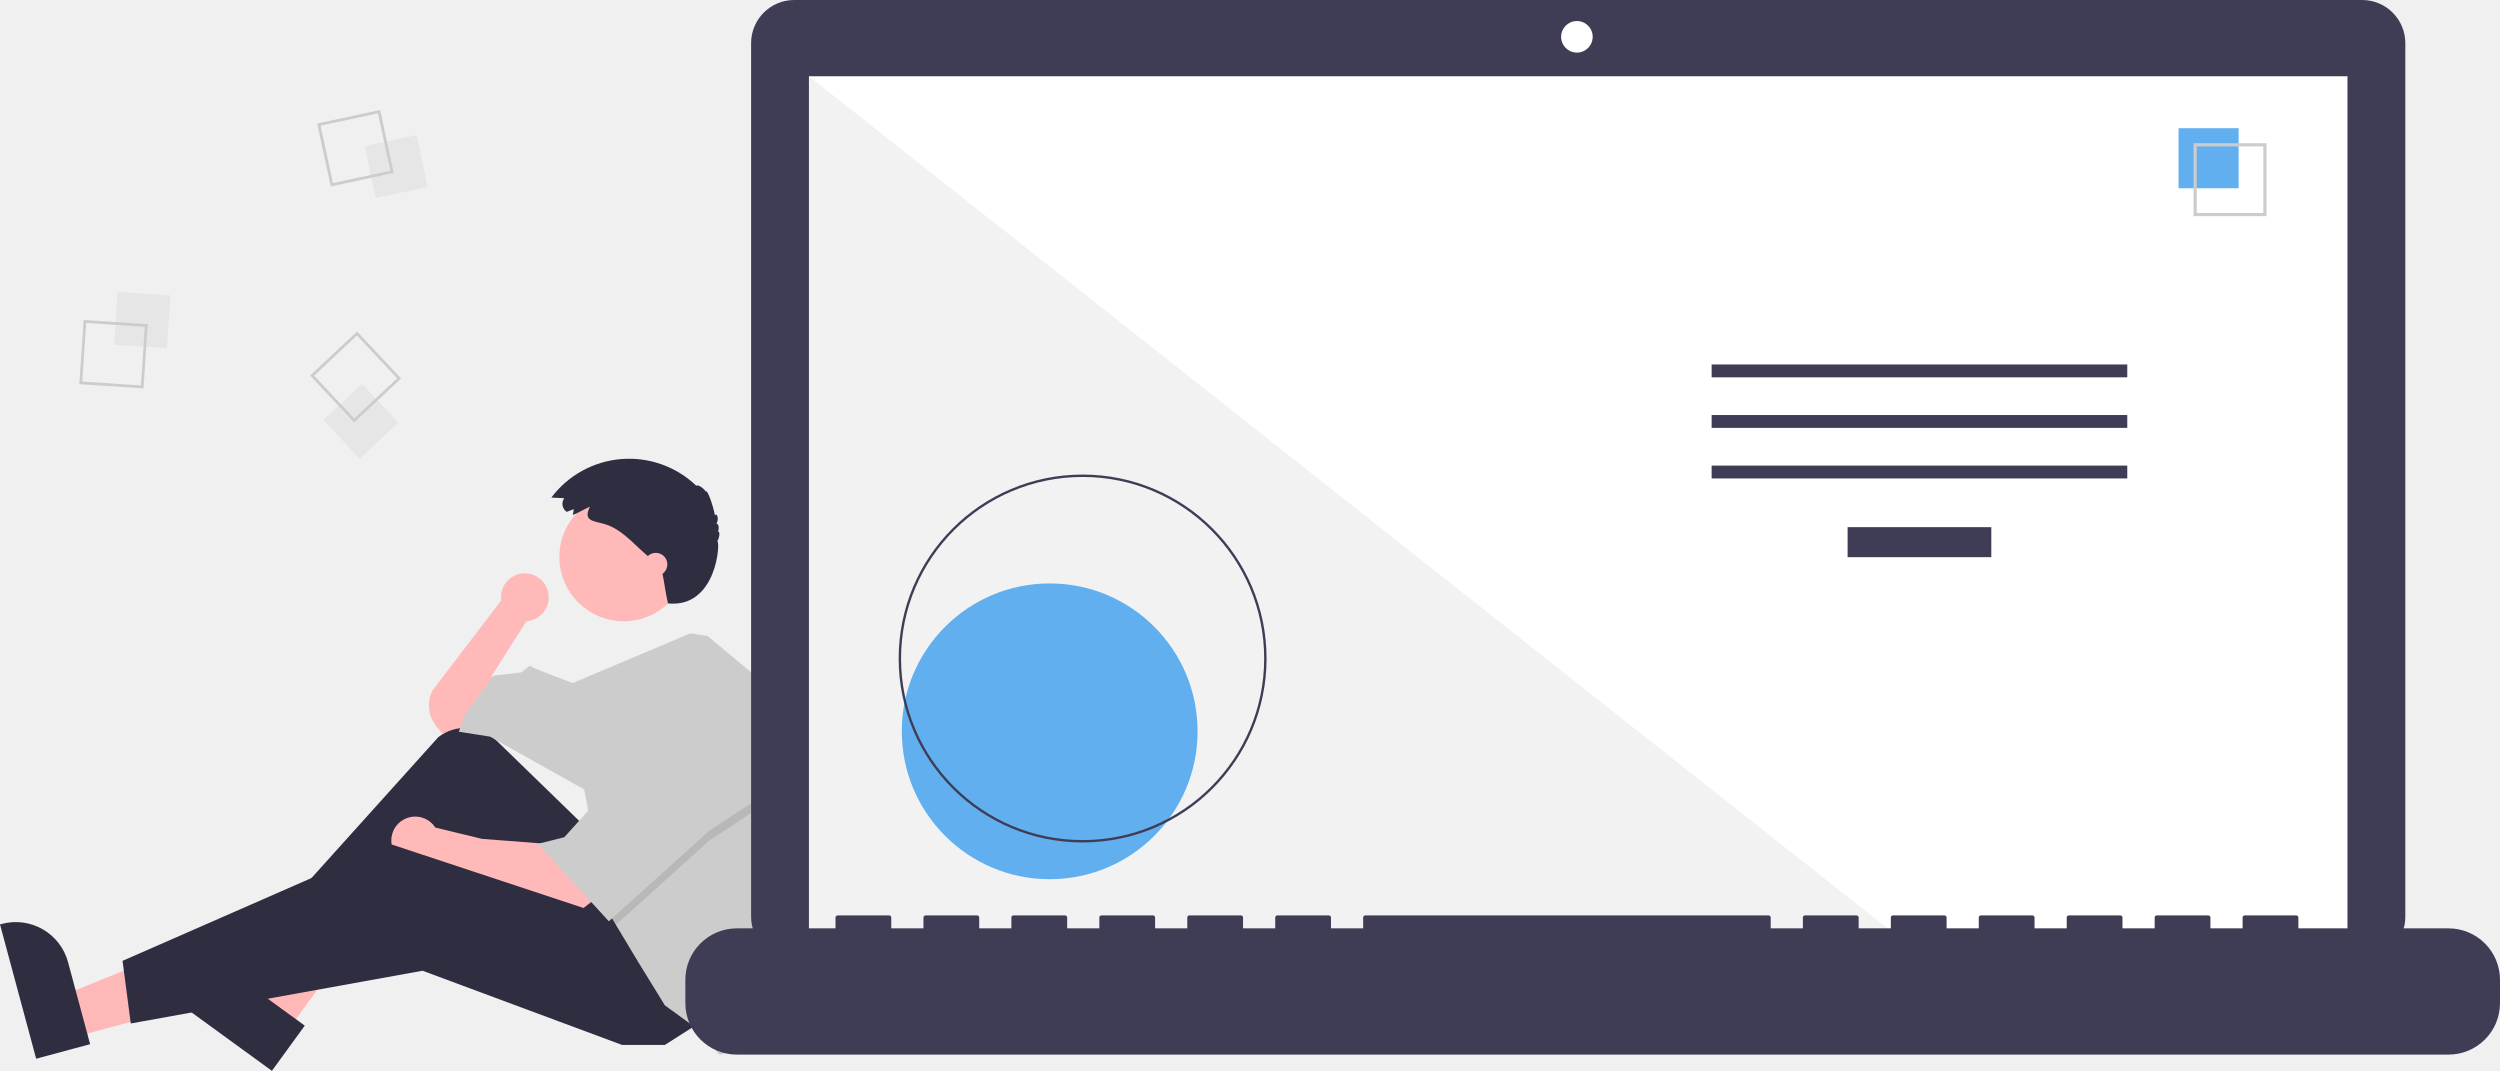
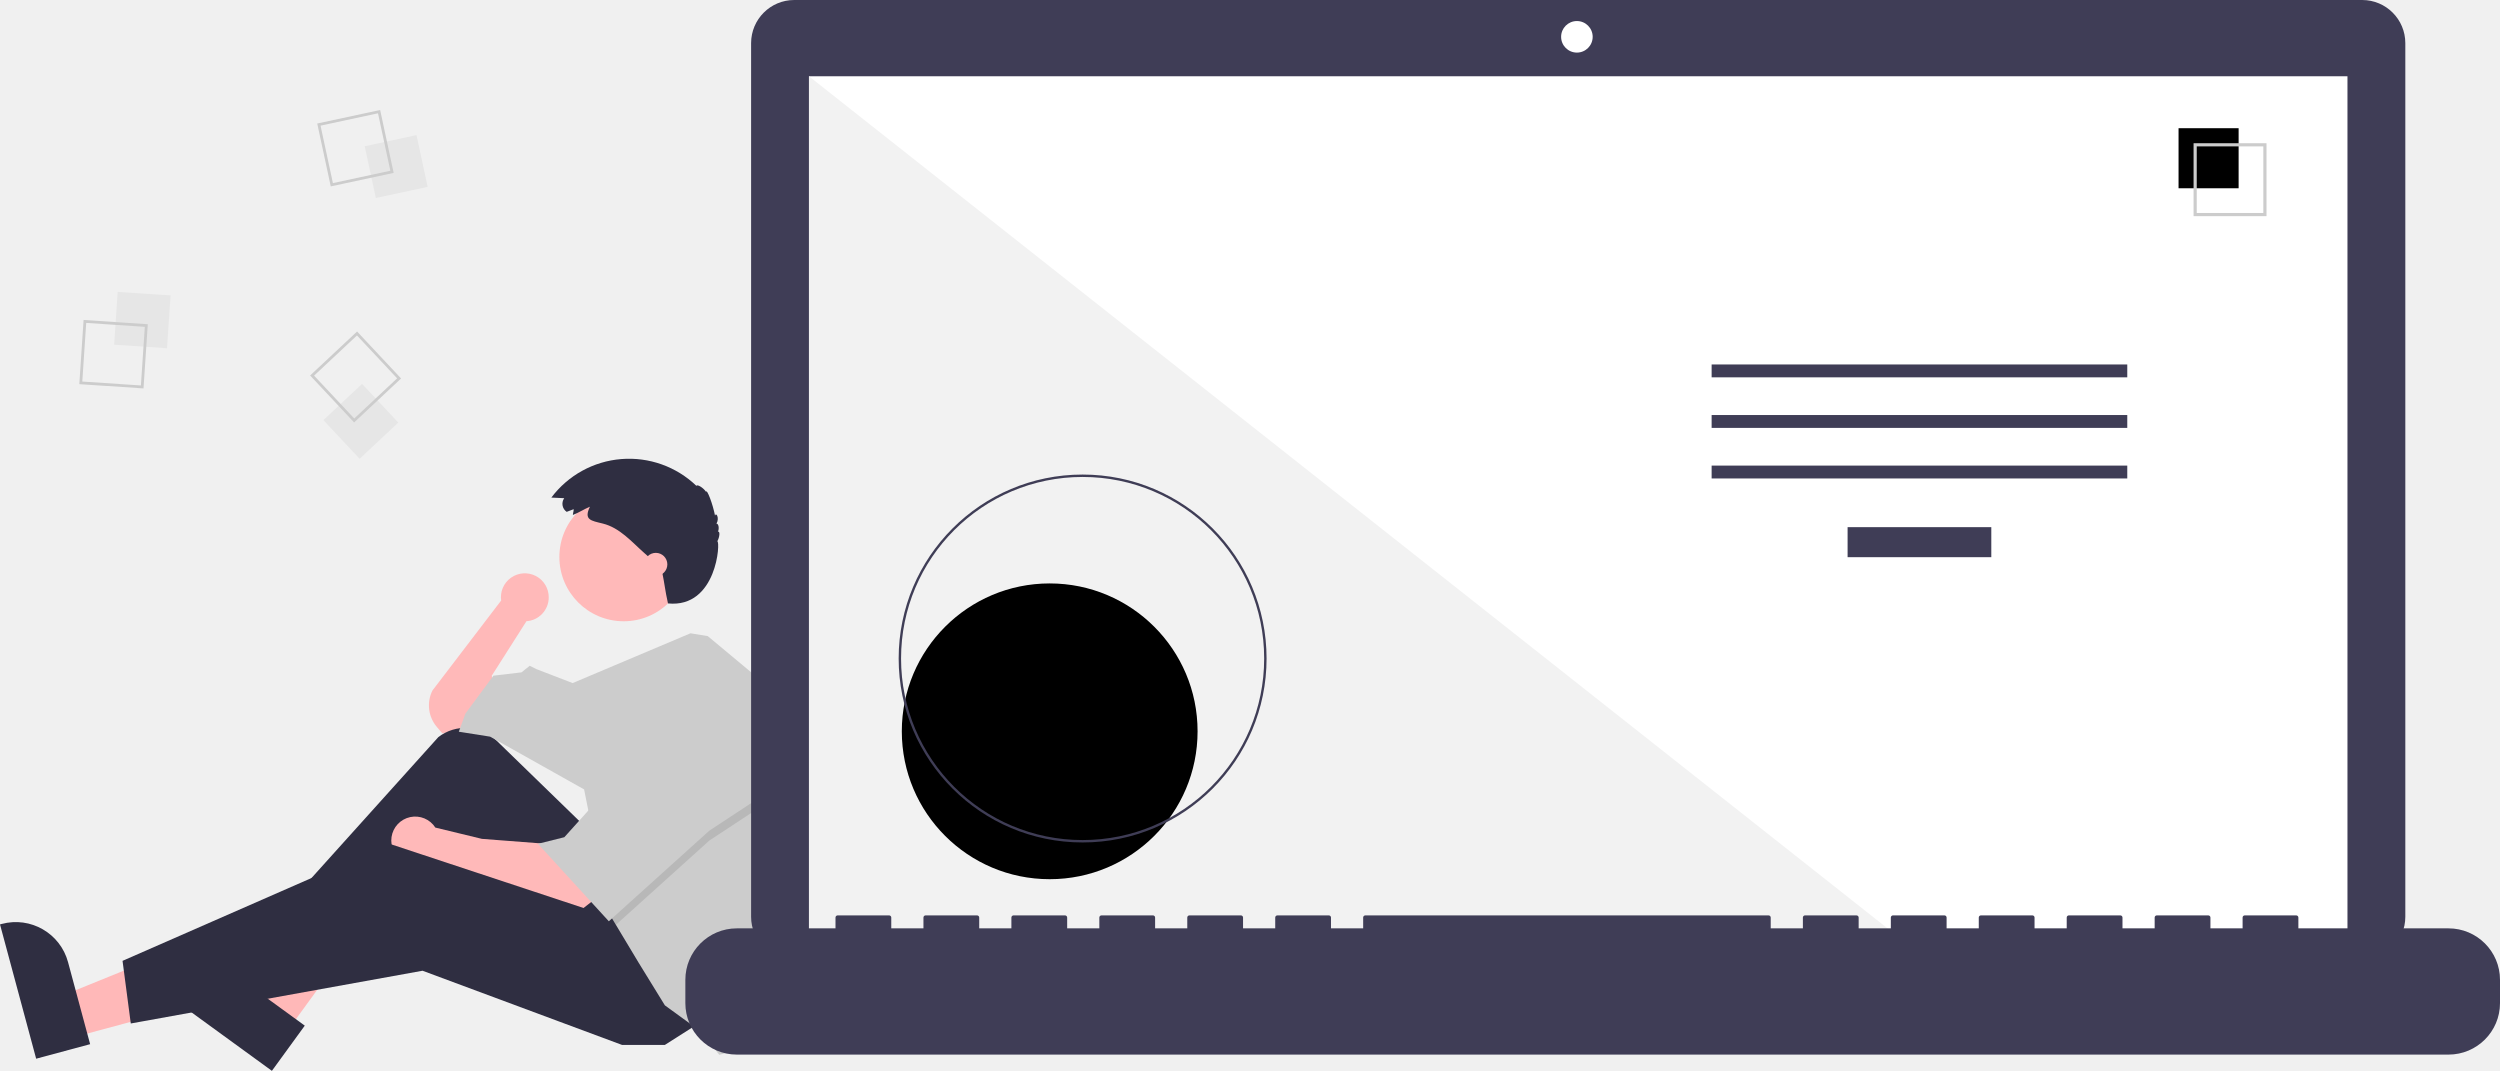
<svg xmlns="http://www.w3.org/2000/svg" data-name="Layer 1" width="1019.484" height="436.681" viewBox="0 0 1019.484 436.681">
  <path d="M314.028,475.274a9.751,9.751,0,1,0-19.407,1.282l-28.014,36.686a13.583,13.583,0,0,0,1.836,14.914l2.198,2.564,10.083-2.017,11.428-10.083L290.806,507.192l14.117-22.183-.018-.016A9.743,9.743,0,0,0,314.028,475.274Z" transform="translate(-90.2579 -231.6594)" fill="#ffb9b9" />
  <polygon points="30.041 422.968 25.468 405.984 88.8 380.265 95.549 405.331 30.041 422.968" fill="#ffb8b8" />
  <path d="M105.002,663.391,90.258,608.629l.693-.187a22.075,22.075,0,0,1,27.054,15.575l0.0.001L127.01,657.466Z" transform="translate(-90.2579 -231.6594)" fill="#2f2e41" />
  <polygon points="117.278 420.254 103.054 409.91 136.185 350.121 157.179 365.388 117.278 420.254" fill="#ffb8b8" />
  <path d="M201.137,668.341,155.271,634.985l.422-.58a22.075,22.075,0,0,1,30.835-4.87l.001.001L214.542,649.908Z" transform="translate(-90.2579 -231.6594)" fill="#2f2e41" />
  <path d="M328.45,568.364l-35.795-34.773a18.076,18.076,0,0,0-23.668-1.322L201.401,607.352l6.05,9.411L271.984,573.069l43.694,57.139,41.678-20.838Z" transform="translate(-90.2579 -231.6594)" fill="#2f2e41" />
  <path d="M312.989,575.758l-26.217-2.017-18.986-4.603a9.753,9.753,0,1,0-1.85,12.656l-.003.014,11.428,4.706,49.072,16.806,6.05-4.706Z" transform="translate(-90.2579 -231.6594)" fill="#ffb9b9" />
  <polygon points="285.92 416.699 271.131 426.11 253.653 426.11 172.315 395.86 53.332 417.371 49.971 391.826 158.871 344.099 254.326 375.693 285.92 416.699" fill="#2f2e41" />
  <circle cx="254.326" cy="227.132" r="26.217" fill="#ffb9b9" />
  <path d="M412.417,563.463a150.631,150.631,0,0,1-7.388,46.592l-1.963,6.037-9.411,43.022-10.083,2.689-7.394-9.411-14.789-10.755L350.634,624.158,341.411,608.791l-2.877-4.8-10.083-50.416-38.317-21.511-12.772-2.017,2.689-7.394,11.428-15.461L302.906,505.847l3.361-2.689,2.689,1.344,14.823,5.71,48.057-20.304,7.031,1.15L403.067,511.225A150.499,150.499,0,0,1,412.417,563.463Z" transform="translate(-90.2579 -231.6594)" fill="#ccc" />
  <polygon points="314.825 325.949 289.281 342.754 251.153 377.131 248.276 372.332 240.209 331.999 242.226 331.999 263.065 293.683 314.825 325.949" opacity="0.1" style="isolation:isolate" />
  <polygon points="263.065 289.649 242.226 327.965 230.126 341.41 219.371 344.099 248.276 375.693 289.281 338.721 314.825 321.915 263.065 289.649" fill="#ccc" />
  <path d="M324.193,439.299l-2.841,1.093a3.965,3.965,0,0,1-1.06-5.507q.023-.034.047-.067l-5.249-.246a39.637,39.637,0,0,1,59.173-4.77c.239-.823,2.844.778,3.908,2.402.357-1.339,2.8,5.135,3.664,9.712.4-1.524,1.938.936.591,3.297.854-.125,1.239,2.059.578,3.276.934-.439.777,2.169-.236,3.911,1.333-.118-.114,27.331-20.114,25.331-1.392-6.397-1-6-2.64-14.226-.763-.81-1.599-1.548-2.433-2.284l-4.513-3.983c-5.247-4.632-10.021-10.348-17.011-12.08-4.804-1.19-7.841-1.458-5.223-6.872-2.365.987-4.574,2.455-6.961,3.372C323.905,440.902,324.239,440.055,324.193,439.299Z" transform="translate(-90.2579 -231.6594)" fill="#2f2e41" />
  <circle cx="267.434" cy="230.157" r="4.706" fill="#ffb9b9" />
  <rect x="137.514" y="351.376" width="21.61" height="21.61" transform="translate(-313.1754 254.4458) rotate(-86.18992)" fill="#e6e6e6" style="isolation:isolate" />
  <path d="M124.344,362.131l26.183,1.744-1.744,26.183-26.183-1.744Zm24.969,2.806-23.906-1.592-1.592,23.906,23.906,1.592Z" transform="translate(-90.2579 -231.6594)" fill="#ccc" />
  <rect x="241.009" y="288.772" width="21.61" height="21.61" transform="translate(-147.5724 -172.0746) rotate(-12.12675)" fill="#e6e6e6" style="isolation:isolate" />
  <path d="M245.278,276.51l5.513,25.655-25.655,5.513-5.513-25.655Zm4.157,24.779-5.033-23.424-23.424,5.033,5.033,23.424Z" transform="translate(-90.2579 -231.6594)" fill="#ccc" />
  <rect x="226.603" y="392.674" width="21.61" height="21.61" transform="translate(-301.9456 39.64172) rotate(-43.12712)" fill="#e6e6e6" style="isolation:isolate" />
  <path d="M253.815,385.997,234.663,403.935l-17.939-19.152,19.152-17.939Zm-19.099,16.326,17.486-16.379-16.379-17.486-17.486,16.379Z" transform="translate(-90.2579 -231.6594)" fill="#ccc" />
  <path d="M1053.535,231.659H414.152a17.598,17.598,0,0,0-17.599,17.598v356.252a17.599,17.599,0,0,0,17.599,17.599H1053.535a17.599,17.599,0,0,0,17.599-17.599V249.258a17.599,17.599,0,0,0-17.599-17.598Z" transform="translate(-90.2579 -231.6594)" fill="#3f3d56" />
  <rect x="329.89" y="31.101" width="627.391" height="353.913" fill="#fff" />
  <circle cx="643.049" cy="15.014" r="6.435" fill="#fff" />
  <polygon points="777.858 385.015 329.89 385.015 329.89 31.102 777.858 385.015" fill="#f2f2f2" style="isolation:isolate" />
-   <circle cx="428.058" cy="298.224" r="60.307" fill="#61afef" />
+   <circle cx="428.058" cy="298.224" r="60.307" fill="currentColor" />
  <path d="M531.741,575.21a75.016,75.016,0,1,1,75.016-75.016A75.016,75.016,0,0,1,531.741,575.21Zm0-149.051A74.035,74.035,0,1,0,605.776,500.194a74.035,74.035,0,0,0-74.035-74.035Z" transform="translate(-90.2579 -231.6594)" fill="#3f3d56" />
  <rect x="753.437" y="214.97" width="58.605" height="12.246" fill="#3f3d56" />
  <rect x="697.991" y="148.627" width="169.497" height="5.248" fill="#3f3d56" />
  <rect x="697.991" y="169.246" width="169.497" height="5.248" fill="#3f3d56" />
  <rect x="697.991" y="189.866" width="169.497" height="5.248" fill="#3f3d56" />
-   <rect x="888.401" y="52.282" width="24.492" height="24.492" fill="#61afef" />
+   <rect x="888.401" y="52.282" width="24.492" height="24.492" fill="currentColor" />
  <path d="M1014.522,319.804h-29.74v-29.74h29.74Zm-28.447-1.293h27.154V291.357H986.075Z" transform="translate(-90.2579 -231.6594)" fill="#ccc" />
  <path d="M1088.749,610.239h-61.229v-4.412a.875.875,0,0,0-.875-.875h-20.993a.875.875,0,0,0-.875.875v4.412H991.657v-4.412a.875.875,0,0,0-.875-.875H969.789a.875.875,0,0,0-.875.875h0v4.412H955.794v-4.412a.875.875,0,0,0-.875-.875h-20.993a.875.875,0,0,0-.875.875h0v4.412H919.931v-4.412a.875.875,0,0,0-.875-.875H898.064a.875.875,0,0,0-.875.875v4.412H884.068v-4.412a.875.875,0,0,0-.875-.875H862.201a.875.875,0,0,0-.875.875h0v4.412H848.205v-4.412a.875.875,0,0,0-.875-.875H826.338a.875.875,0,0,0-.875.875h0v4.412H812.343v-4.412a.875.875,0,0,0-.875-.875H647.023a.875.875,0,0,0-.875.875h0v4.412H633.028v-4.412a.875.875,0,0,0-.875-.875H611.161a.875.875,0,0,0-.875.875h0v4.412h-13.121v-4.412a.875.875,0,0,0-.875-.875h-20.993a.875.875,0,0,0-.875.875h0v4.412H561.302v-4.412a.875.875,0,0,0-.875-.875H539.435a.875.875,0,0,0-.875.875h0v4.412H525.44v-4.412a.875.875,0,0,0-.875-.875H503.572a.875.875,0,0,0-.875.875h0v4.412h-13.121v-4.412a.875.875,0,0,0-.875-.875H467.709a.875.875,0,0,0-.875.875v4.412H453.714v-4.412a.875.875,0,0,0-.875-.875H431.846a.875.875,0,0,0-.875.875h0v4.412H390.735A20.993,20.993,0,0,0,369.742,631.232v9.492A20.993,20.993,0,0,0,390.735,661.717h698.014a20.993,20.993,0,0,0,20.993-20.993V631.232A20.993,20.993,0,0,0,1088.749,610.239Z" transform="translate(-90.2579 -231.6594)" fill="#3f3d56" />
</svg>
